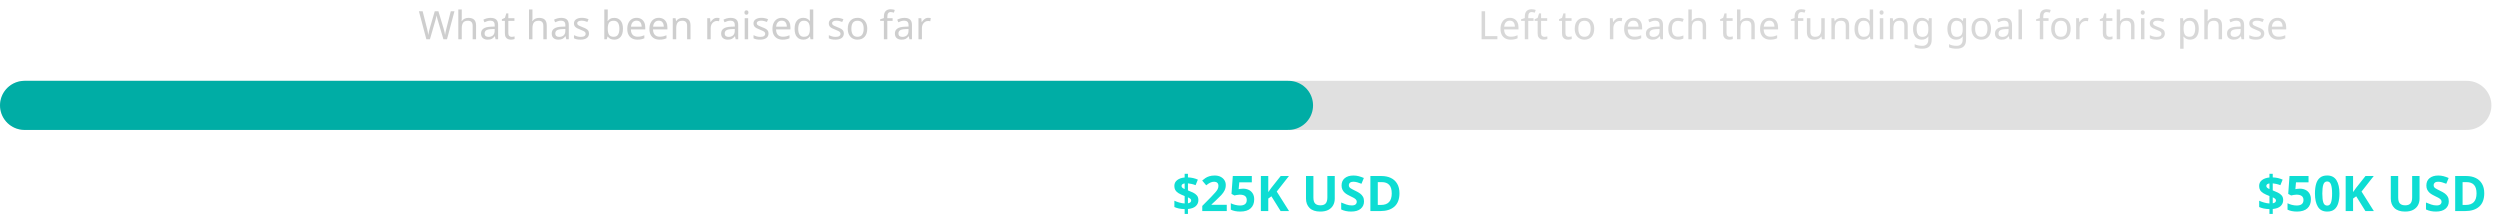
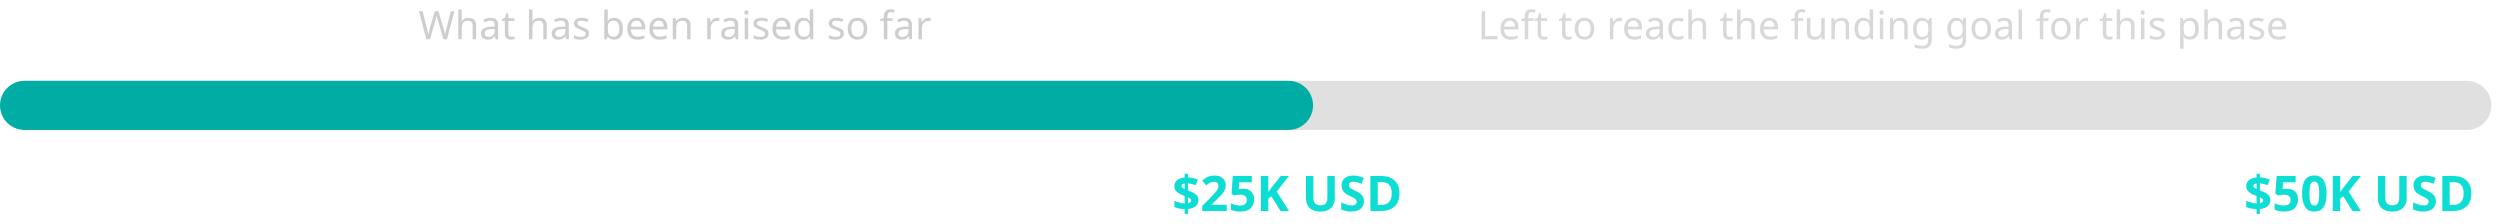
<svg xmlns="http://www.w3.org/2000/svg" width="1018.625" height="91" viewBox="0 0 1018.625 91">
  <g id="funding-goal-progress-vis" transform="translate(4.375 -98.256)">
    <line id="funding-goal-bar" x2="995" transform="translate(5.75 141.189)" fill="none" stroke="#e0e0e0" stroke-linecap="round" stroke-width="20" />
    <line id="funding-progress-bar" x2="515" transform="translate(5.625 141.189)" fill="none" stroke="#00ada5" stroke-linecap="round" stroke-width="20" />
    <text id="_25K_USD" data-name="$25K USD" transform="translate(473.25 184.256)" fill="#0eddd3" font-size="20" font-family="Satoshi-Bold, Satoshi" font-weight="700">
      <tspan x="0" y="0">$25K USD</tspan>
    </text>
-     <text id="_50K_USD" data-name="$50K USD" transform="translate(915.25 184.256)" fill="#0eddd3" font-size="20" font-family="Satoshi-Bold, Satoshi" font-weight="700">
+     <text id="_50K_USD" data-name="$50K USD" transform="translate(910 184.256)" fill="#0eddd3" font-size="20" font-family="Satoshi-Bold, Satoshi" font-weight="700">
      <tspan x="0" y="0">$50K USD</tspan>
    </text>
    <text id="What_has_been_raised_so_far" data-name="What has been raised so far" transform="translate(166.125 114.256)" fill="#cecece" font-size="16" font-family="Satoshi-Regular, Satoshi">
      <tspan x="0" y="0">What has been raised so far</tspan>
    </text>
    <text id="Left_to_reach_the_funding_goal_for_this_phase" data-name="Left to reach the funding goal for this phase" transform="translate(597.75 114.256)" fill="#d8d8d8" font-size="16" font-family="Satoshi-Regular, Satoshi">
      <tspan x="0" y="0">Left to reach the funding goal for this phase</tspan>
    </text>
  </g>
</svg>
